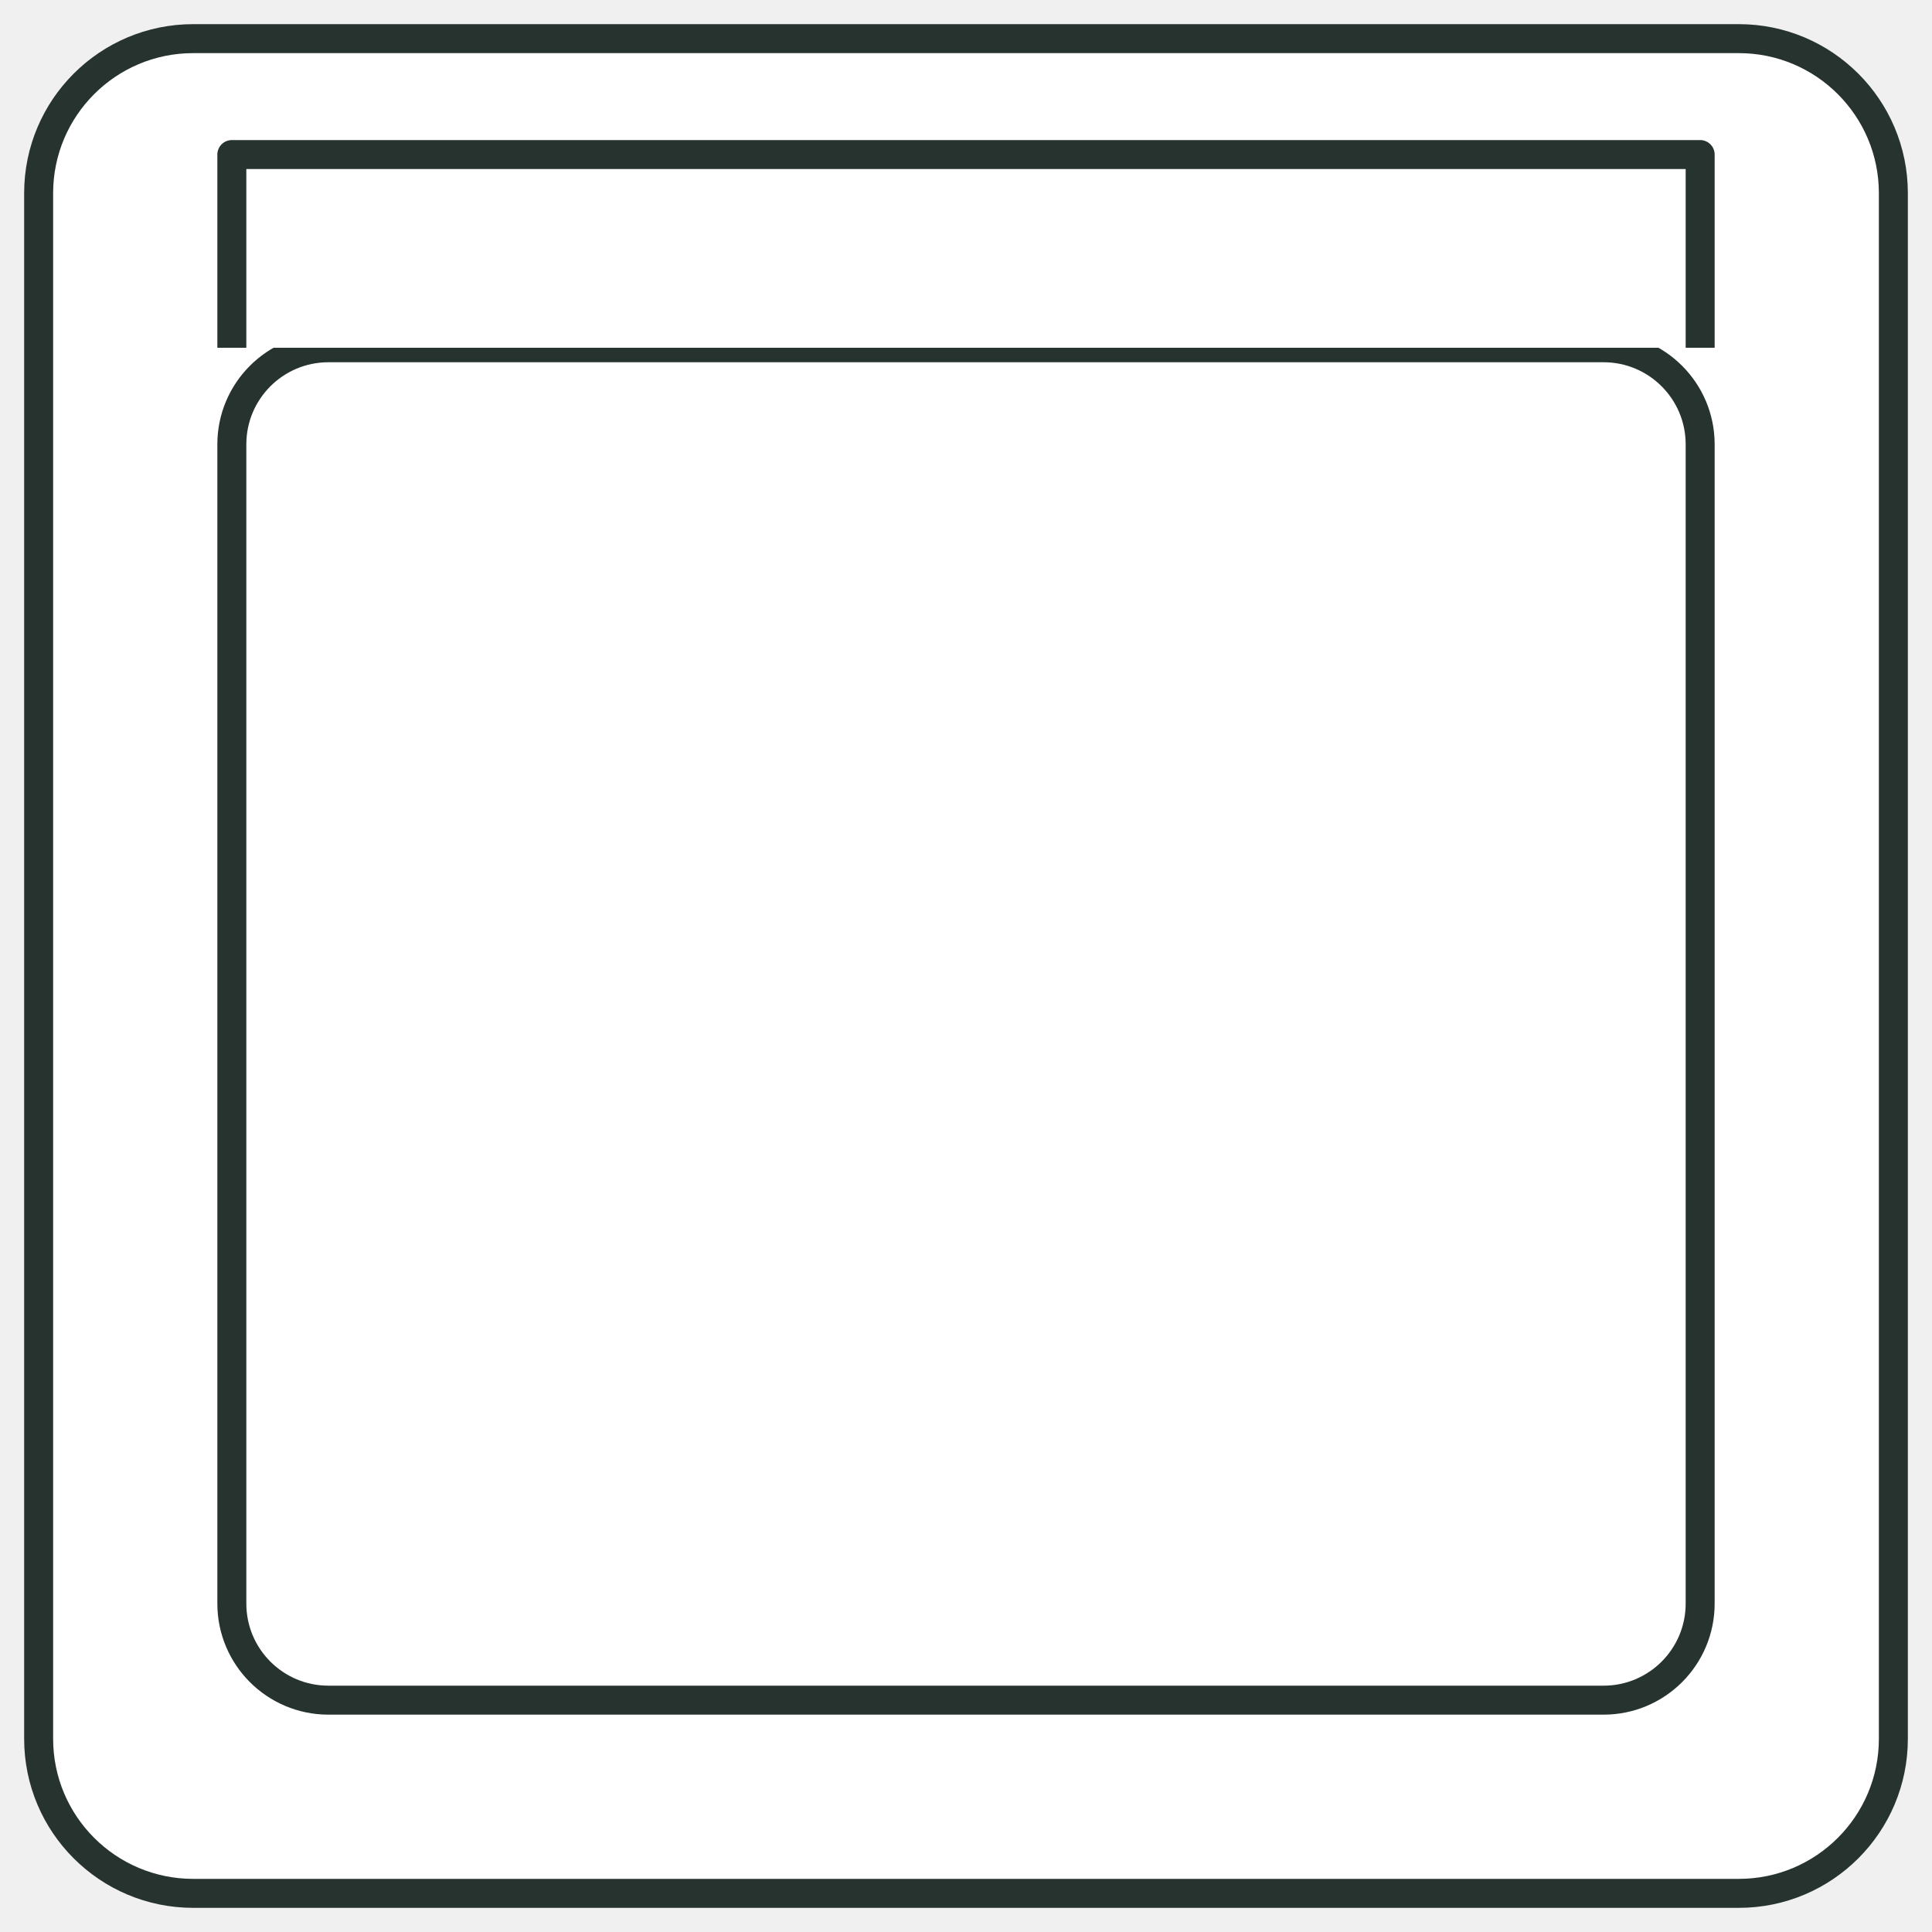
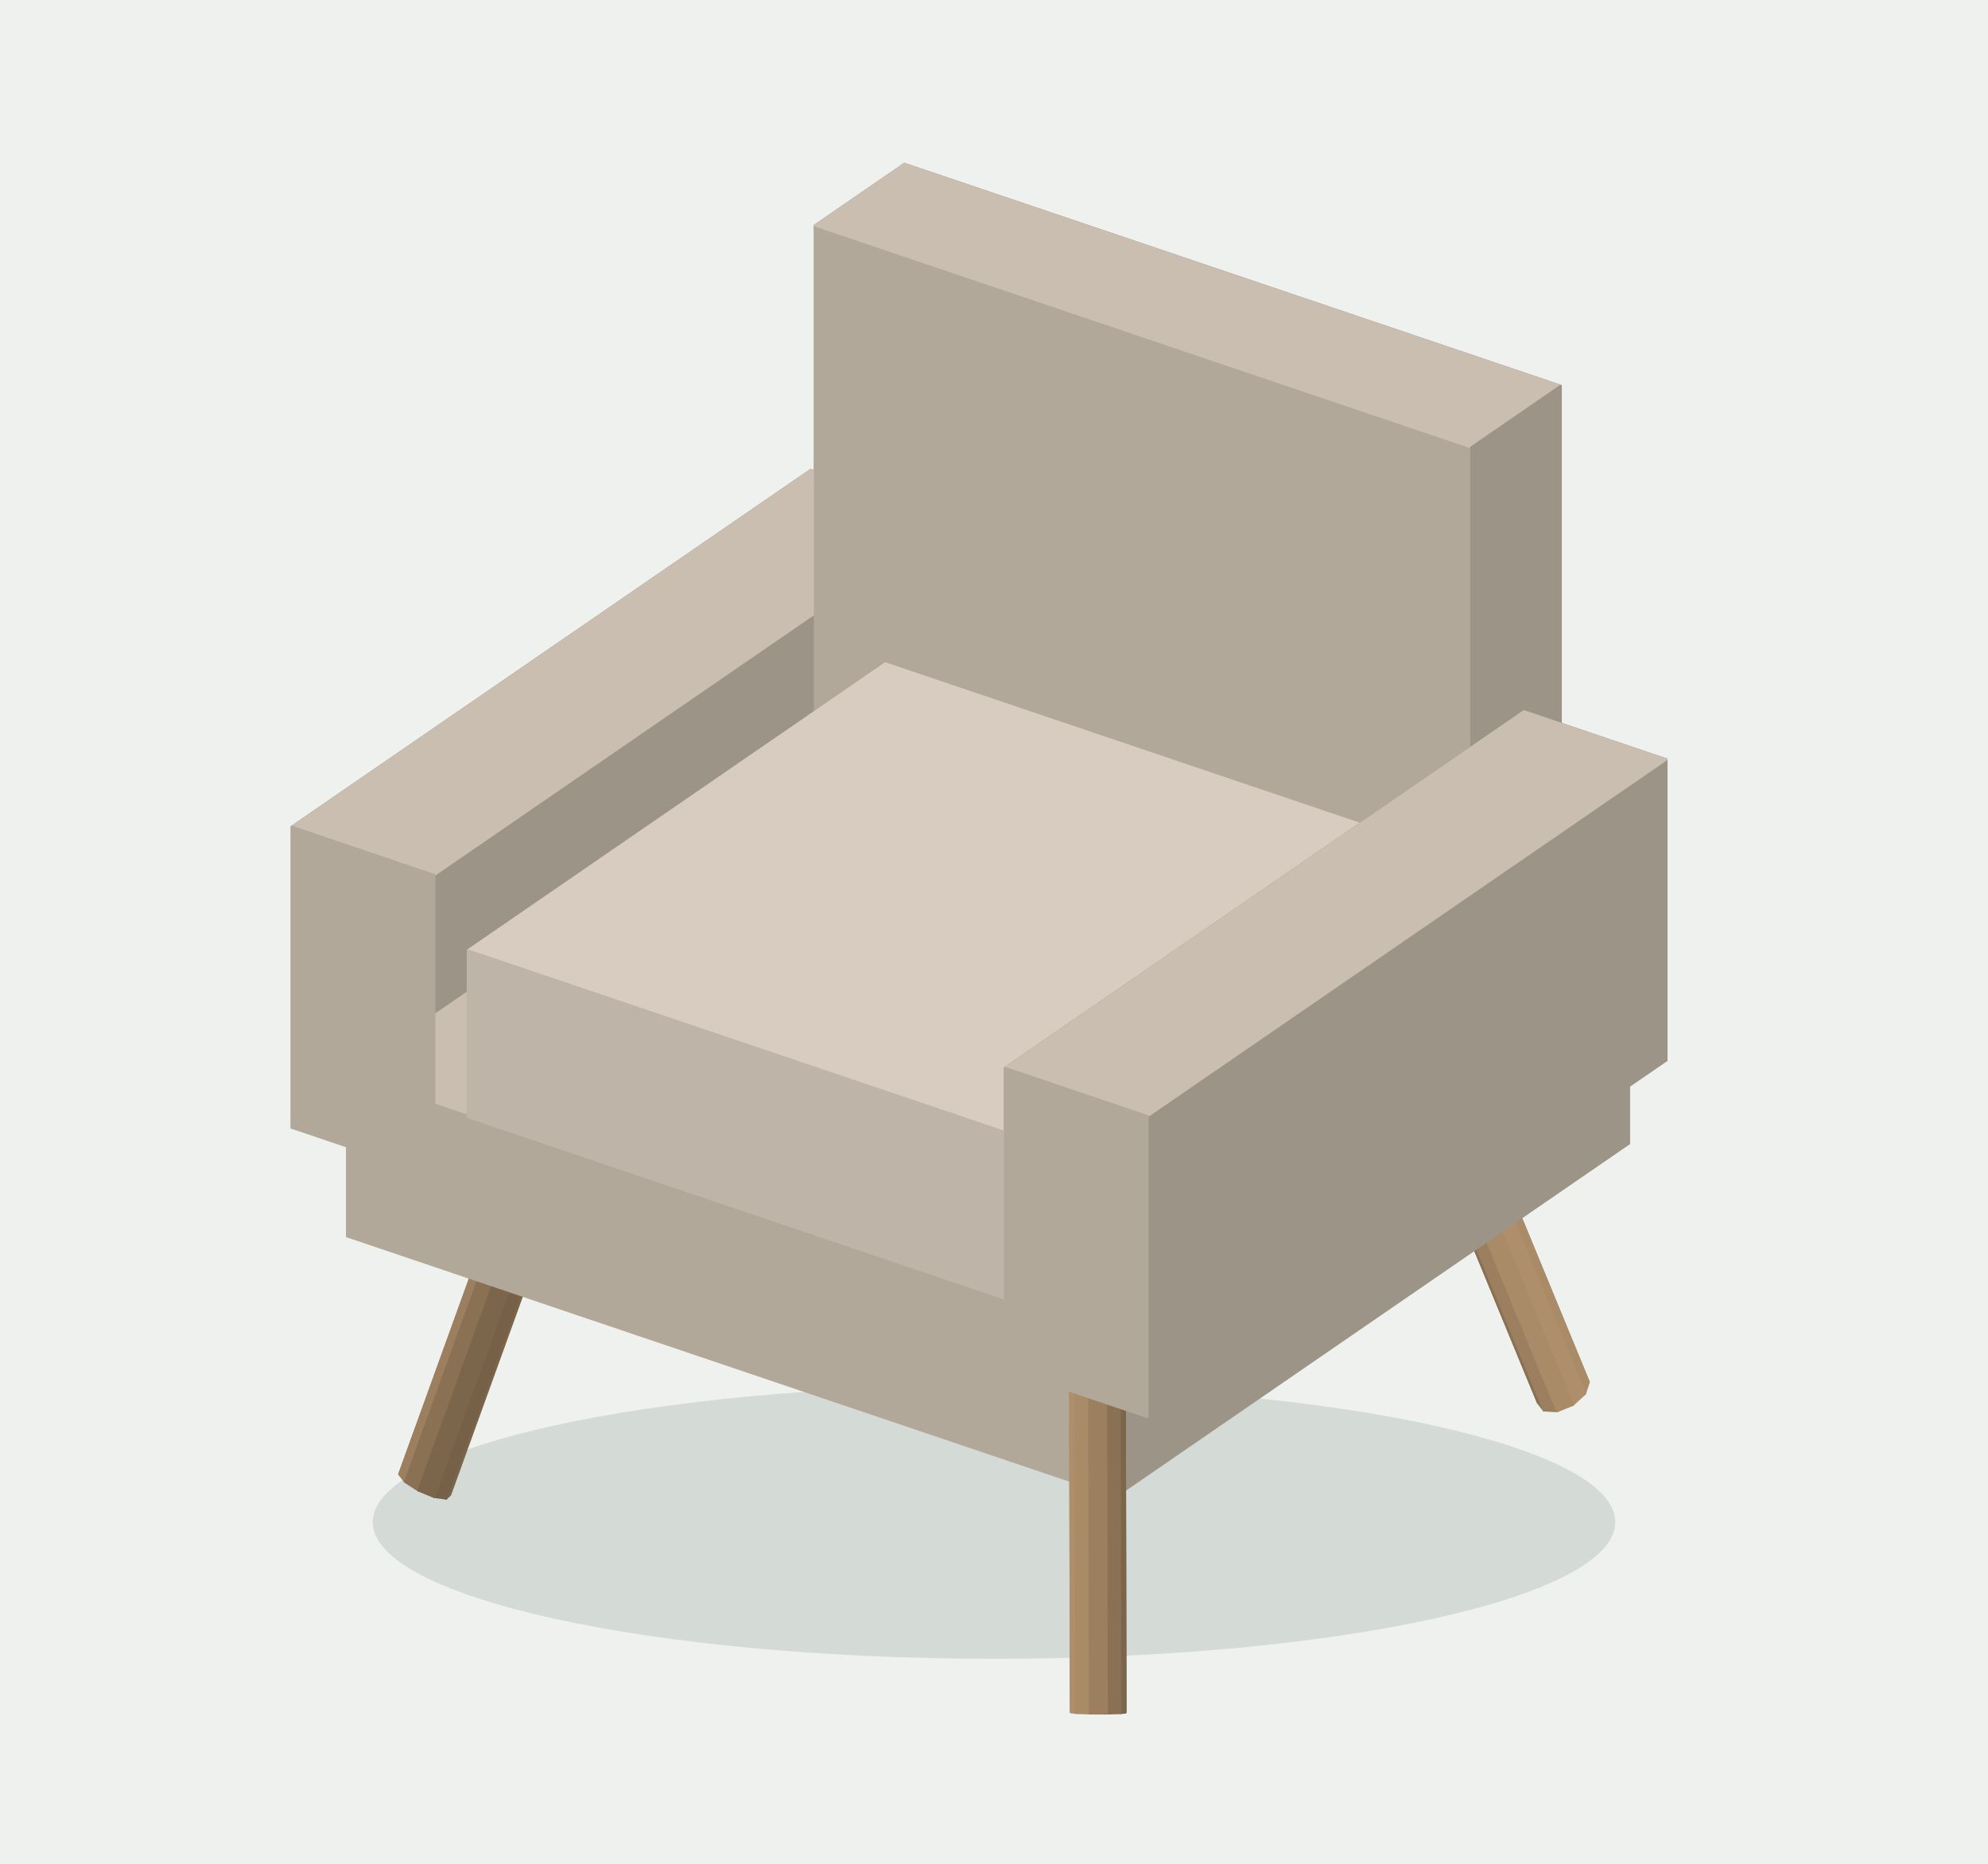
- <svg xmlns="http://www.w3.org/2000/svg" viewBox="0 0 100 100">
-   <g fill="white" stroke="#26332e" stroke-width="1.5" stroke-linejoin="round">
-     <rect x="2" y="2" width="96" height="96" rx="8" />
-     <rect x="12" y="18" width="76" height="70" rx="5" />
-     <path d="M12 18V8H88V18" />
-   </g>
+ <svg xmlns="http://www.w3.org/2000/svg" viewBox="0 0 320 300">
+   <rect width="320" height="300" fill="#eef1ed" />
+   <ellipse cx="160" cy="245" rx="100" ry="22" fill="#263d3020" />
+   <polygon points="144.56,183.97 144.69,143.69 141.98,143.68 141.85,183.96" fill="#9b7f5f" stroke="#9b7f5f" stroke-width=".35" stroke-linejoin="round" />
+   <polygon points="146.77,185.32 146.90,145.04 144.69,143.69 144.56,183.97" fill="#a98b67" stroke="#a98b67" stroke-width=".35" stroke-linejoin="round" />
+   <polygon points="141.85,183.96 141.98,143.68 139.79,145.01 139.66,185.29" fill="#8a7154" stroke="#8a7154" stroke-width=".35" stroke-linejoin="round" />
+   <polygon points="147.62,187.49 147.75,147.21 146.90,145.04 146.77,185.32" fill="#af8f6b" stroke="#af8f6b" stroke-width=".35" stroke-linejoin="round" />
+   <polygon points="139.66,185.29 139.79,145.01 138.97,147.17 138.84,187.45" fill="#7b654b" stroke="#7b654b" stroke-width=".35" stroke-linejoin="round" />
+   <polygon points="146.80,189.65 146.93,149.37 147.75,147.21 147.62,187.49" fill="#a98b67" stroke="#a98b67" stroke-width=".35" stroke-linejoin="round" />
+   <polygon points="138.84,187.45 138.97,147.17 139.82,149.34 139.69,189.62" fill="#766148" stroke="#766148" stroke-width=".35" stroke-linejoin="round" />
+   <polygon points="144.61,190.98 144.74,150.70 146.93,149.37 146.80,189.65" fill="#9b7f5f" stroke="#9b7f5f" stroke-width=".35" stroke-linejoin="round" />
+   <polygon points="139.69,189.62 139.82,149.34 142.03,150.69 141.90,190.97" fill="#7b654b" stroke="#7b654b" stroke-width=".35" stroke-linejoin="round" />
+   <polygon points="141.90,190.97 142.03,150.69 144.74,150.70 144.61,190.98" fill="#8a7154" stroke="#8a7154" stroke-width=".35" stroke-linejoin="round" />
+   <polygon points="130.49,124.10 153.42,131.86 153.42,83.42 130.49,75.66" fill="#8c857a" stroke="#8c857a" stroke-width=".35" stroke-linejoin="round" />
+   <polygon points="138.47,142.25 262.18,184.08 262.18,158.13 138.47,116.30" fill="#8c857a" stroke="#8c857a" stroke-width=".35" stroke-linejoin="round" />
+   <polygon points="131.18,122.79 145.58,112.89 145.58,26.39 131.18,36.29" fill="#948c80" stroke="#948c80" stroke-width=".35" stroke-linejoin="round" />
+   <polygon points="55.90,199.01 138.47,142.25 138.47,116.30 55.90,173.06" fill="#948c80" stroke="#948c80" stroke-width=".35" stroke-linejoin="round" />
+   <polygon points="252.64,221.12 233.31,174.26 230.79,175.28 250.12,222.14" fill="#7b654b" stroke="#7b654b" stroke-width=".35" stroke-linejoin="round" />
+   <polygon points="250.12,222.14 230.79,175.28 228.85,177.07 248.18,223.93" fill="#766148" stroke="#766148" stroke-width=".35" stroke-linejoin="round" />
+   <polygon points="254.79,221.24 235.46,174.38 233.31,174.26 252.64,221.12" fill="#8a7154" stroke="#8a7154" stroke-width=".35" stroke-linejoin="round" />
+   <polygon points="248.18,223.93 228.85,177.07 228.24,178.93 247.57,225.79" fill="#7b654b" stroke="#7b654b" stroke-width=".35" stroke-linejoin="round" />
+   <polygon points="255.73,222.47 236.40,175.61 235.46,174.38 254.79,221.24" fill="#9b7f5f" stroke="#9b7f5f" stroke-width=".35" stroke-linejoin="round" />
+   <polygon points="142.50,133.60 237.02,165.56 237.02,138.74 142.50,106.78" fill="#968e85" stroke="#968e85" stroke-width=".35" stroke-linejoin="round" />
+   <polygon points="247.57,225.79 228.24,178.93 229.18,180.16 248.51,227.02" fill="#8a7154" stroke="#8a7154" stroke-width=".35" stroke-linejoin="round" />
+   <polygon points="255.12,224.33 235.79,177.47 236.40,175.61 255.73,222.47" fill="#a98b67" stroke="#a98b67" stroke-width=".35" stroke-linejoin="round" />
+   <polygon points="248.51,227.02 229.18,180.16 231.33,180.28 250.66,227.14" fill="#9b7f5f" stroke="#9b7f5f" stroke-width=".35" stroke-linejoin="round" />
+   <polygon points="46.97,181.52 130.49,124.10 130.49,75.66 46.97,133.08" fill="#948c80" stroke="#948c80" stroke-width=".35" stroke-linejoin="round" />
+   <polygon points="253.18,226.12 233.85,179.26 235.79,177.47 255.12,224.33" fill="#af8f6b" stroke="#af8f6b" stroke-width=".35" stroke-linejoin="round" />
+   <polygon points="250.66,227.14 231.33,180.28 233.85,179.26 253.18,226.12" fill="#a98b67" stroke="#a98b67" stroke-width=".35" stroke-linejoin="round" />
+   <polygon points="145.58,112.89 251.22,148.61 251.22,62.11 145.58,26.39" fill="#8c857a" stroke="#8c857a" stroke-width=".35" stroke-linejoin="round" />
+   <polygon points="75.30,179.80 142.50,133.60 142.50,106.78 75.30,152.98" fill="#9e968c" stroke="#9e968c" stroke-width=".35" stroke-linejoin="round" />
+   <polygon points="153.42,131.86 69.90,189.28 69.90,140.84 153.42,83.42" fill="#9d9488" stroke="#9d9488" stroke-width=".35" stroke-linejoin="round" />
+   <polygon points="69.34,237.99 88.67,184.51 86.15,183.48 66.82,236.96" fill="#a98b67" stroke="#a98b67" stroke-width=".35" stroke-linejoin="round" />
+   <polygon points="71.49,239.38 90.82,185.90 88.67,184.51 69.34,237.99" fill="#9b7f5f" stroke="#9b7f5f" stroke-width=".35" stroke-linejoin="round" />
+   <polygon points="66.82,236.96 86.15,183.48 84.21,183.22 64.88,236.70" fill="#af8f6b" stroke="#af8f6b" stroke-width=".35" stroke-linejoin="round" />
+   <polygon points="72.43,240.61 91.76,187.13 90.82,185.90 71.49,239.38" fill="#8a7154" stroke="#8a7154" stroke-width=".35" stroke-linejoin="round" />
+   <polygon points="130.49,75.66 153.42,83.42 69.90,140.84 46.97,133.08" fill="#c9beaf" stroke="#c9beaf" stroke-width=".35" stroke-linejoin="round" />
+   <polygon points="64.88,236.70 84.21,183.22 83.60,183.81 64.27,237.29" fill="#a98b67" stroke="#a98b67" stroke-width=".35" stroke-linejoin="round" />
+   <polygon points="71.82,241.20 91.15,187.72 91.76,187.13 72.43,240.61" fill="#7b654b" stroke="#7b654b" stroke-width=".35" stroke-linejoin="round" />
+   <polygon points="64.27,237.29 83.60,183.81 84.54,185.04 65.21,238.52" fill="#9b7f5f" stroke="#9b7f5f" stroke-width=".35" stroke-linejoin="round" />
+   <polygon points="69.88,240.94 89.21,187.46 91.15,187.72 71.82,241.20" fill="#766148" stroke="#766148" stroke-width=".35" stroke-linejoin="round" />
+   <polygon points="245.30,162.92 268.23,170.68 268.23,122.24 245.30,114.48" fill="#8c857a" stroke="#8c857a" stroke-width=".35" stroke-linejoin="round" />
+   <polygon points="65.21,238.52 84.54,185.04 86.69,186.43 67.36,239.91" fill="#8a7154" stroke="#8a7154" stroke-width=".35" stroke-linejoin="round" />
+   <polygon points="67.36,239.91 86.69,186.43 89.21,187.46 69.88,240.94" fill="#7b654b" stroke="#7b654b" stroke-width=".35" stroke-linejoin="round" />
+   <polygon points="236.82,158.51 131.18,122.79 131.18,36.29 236.82,72.01" fill="#b1a89a" stroke="#b1a89a" stroke-width=".35" stroke-linejoin="round" />
+   <polygon points="138.47,116.30 262.18,158.13 179.62,214.89 55.90,173.06" fill="#c9beaf" stroke="#c9beaf" stroke-width=".35" stroke-linejoin="round" />
+   <polygon points="145.58,26.39 251.22,62.11 236.82,72.01 131.18,36.29" fill="#c9beaf" stroke="#c9beaf" stroke-width=".35" stroke-linejoin="round" />
+   <polygon points="142.50,106.78 237.02,138.74 169.82,184.94 75.30,152.98" fill="#d7ccbf" stroke="#d7ccbf" stroke-width=".35" stroke-linejoin="round" />
+   <polygon points="251.22,148.61 236.82,158.51 236.82,72.01 251.22,62.11" fill="#9d9488" stroke="#9d9488" stroke-width=".35" stroke-linejoin="round" />
+   <polygon points="69.90,189.28 46.97,181.52 46.97,133.08 69.90,140.84" fill="#b1a89a" stroke="#b1a89a" stroke-width=".35" stroke-linejoin="round" />
+   <polygon points="262.18,184.08 179.62,240.84 179.62,214.89 262.18,158.13" fill="#9d9488" stroke="#9d9488" stroke-width=".35" stroke-linejoin="round" />
+   <polygon points="237.02,165.56 169.82,211.76 169.82,184.94 237.02,138.74" fill="#a89f95" stroke="#a89f95" stroke-width=".35" stroke-linejoin="round" />
+   <polygon points="161.78,220.34 245.30,162.92 245.30,114.48 161.78,171.90" fill="#948c80" stroke="#948c80" stroke-width=".35" stroke-linejoin="round" />
+   <polygon points="178.10,275.43 177.97,215.37 175.26,215.36 175.39,275.42" fill="#8a7154" stroke="#8a7154" stroke-width=".35" stroke-linejoin="round" />
+   <polygon points="180.31,275.51 180.18,215.45 177.97,215.37 178.10,275.43" fill="#7b654b" stroke="#7b654b" stroke-width=".35" stroke-linejoin="round" />
+   <polygon points="175.39,275.42 175.26,215.36 173.07,215.42 173.20,275.48" fill="#9b7f5f" stroke="#9b7f5f" stroke-width=".35" stroke-linejoin="round" />
+   <polygon points="179.62,240.84 55.90,199.01 55.90,173.06 179.62,214.89" fill="#b1a89a" stroke="#b1a89a" stroke-width=".35" stroke-linejoin="round" />
+   <polygon points="181.16,275.63 181.03,215.57 180.18,215.45 180.31,275.51" fill="#766148" stroke="#766148" stroke-width=".35" stroke-linejoin="round" />
+   <polygon points="173.20,275.48 173.07,215.42 172.25,215.53 172.38,275.59" fill="#a98b67" stroke="#a98b67" stroke-width=".35" stroke-linejoin="round" />
+   <polygon points="180.34,275.74 180.21,215.68 181.03,215.57 181.16,275.63" fill="#7b654b" stroke="#7b654b" stroke-width=".35" stroke-linejoin="round" />
+   <polygon points="172.38,275.59 172.25,215.53 173.10,215.65 173.23,275.71" fill="#af8f6b" stroke="#af8f6b" stroke-width=".35" stroke-linejoin="round" />
+   <polygon points="169.82,211.76 75.30,179.80 75.30,152.98 169.82,184.94" fill="#beb4a8" stroke="#beb4a8" stroke-width=".35" stroke-linejoin="round" />
+   <polygon points="268.23,170.68 184.71,228.10 184.71,179.66 268.23,122.24" fill="#9d9488" stroke="#9d9488" stroke-width=".35" stroke-linejoin="round" />
+   <polygon points="178.15,275.80 178.02,215.74 180.21,215.68 180.34,275.74" fill="#8a7154" stroke="#8a7154" stroke-width=".35" stroke-linejoin="round" />
+   <polygon points="173.23,275.71 173.10,215.65 175.31,215.73 175.44,275.79" fill="#a98b67" stroke="#a98b67" stroke-width=".35" stroke-linejoin="round" />
+   <polygon points="175.44,275.79 175.31,215.73 178.02,215.74 178.15,275.80" fill="#9b7f5f" stroke="#9b7f5f" stroke-width=".35" stroke-linejoin="round" />
+   <polygon points="245.30,114.48 268.23,122.24 184.71,179.66 161.78,171.90" fill="#c9beaf" stroke="#c9beaf" stroke-width=".35" stroke-linejoin="round" />
+   <polygon points="184.71,228.10 161.78,220.34 161.78,171.90 184.71,179.66" fill="#b1a89a" stroke="#b1a89a" stroke-width=".35" stroke-linejoin="round" />
</svg>
